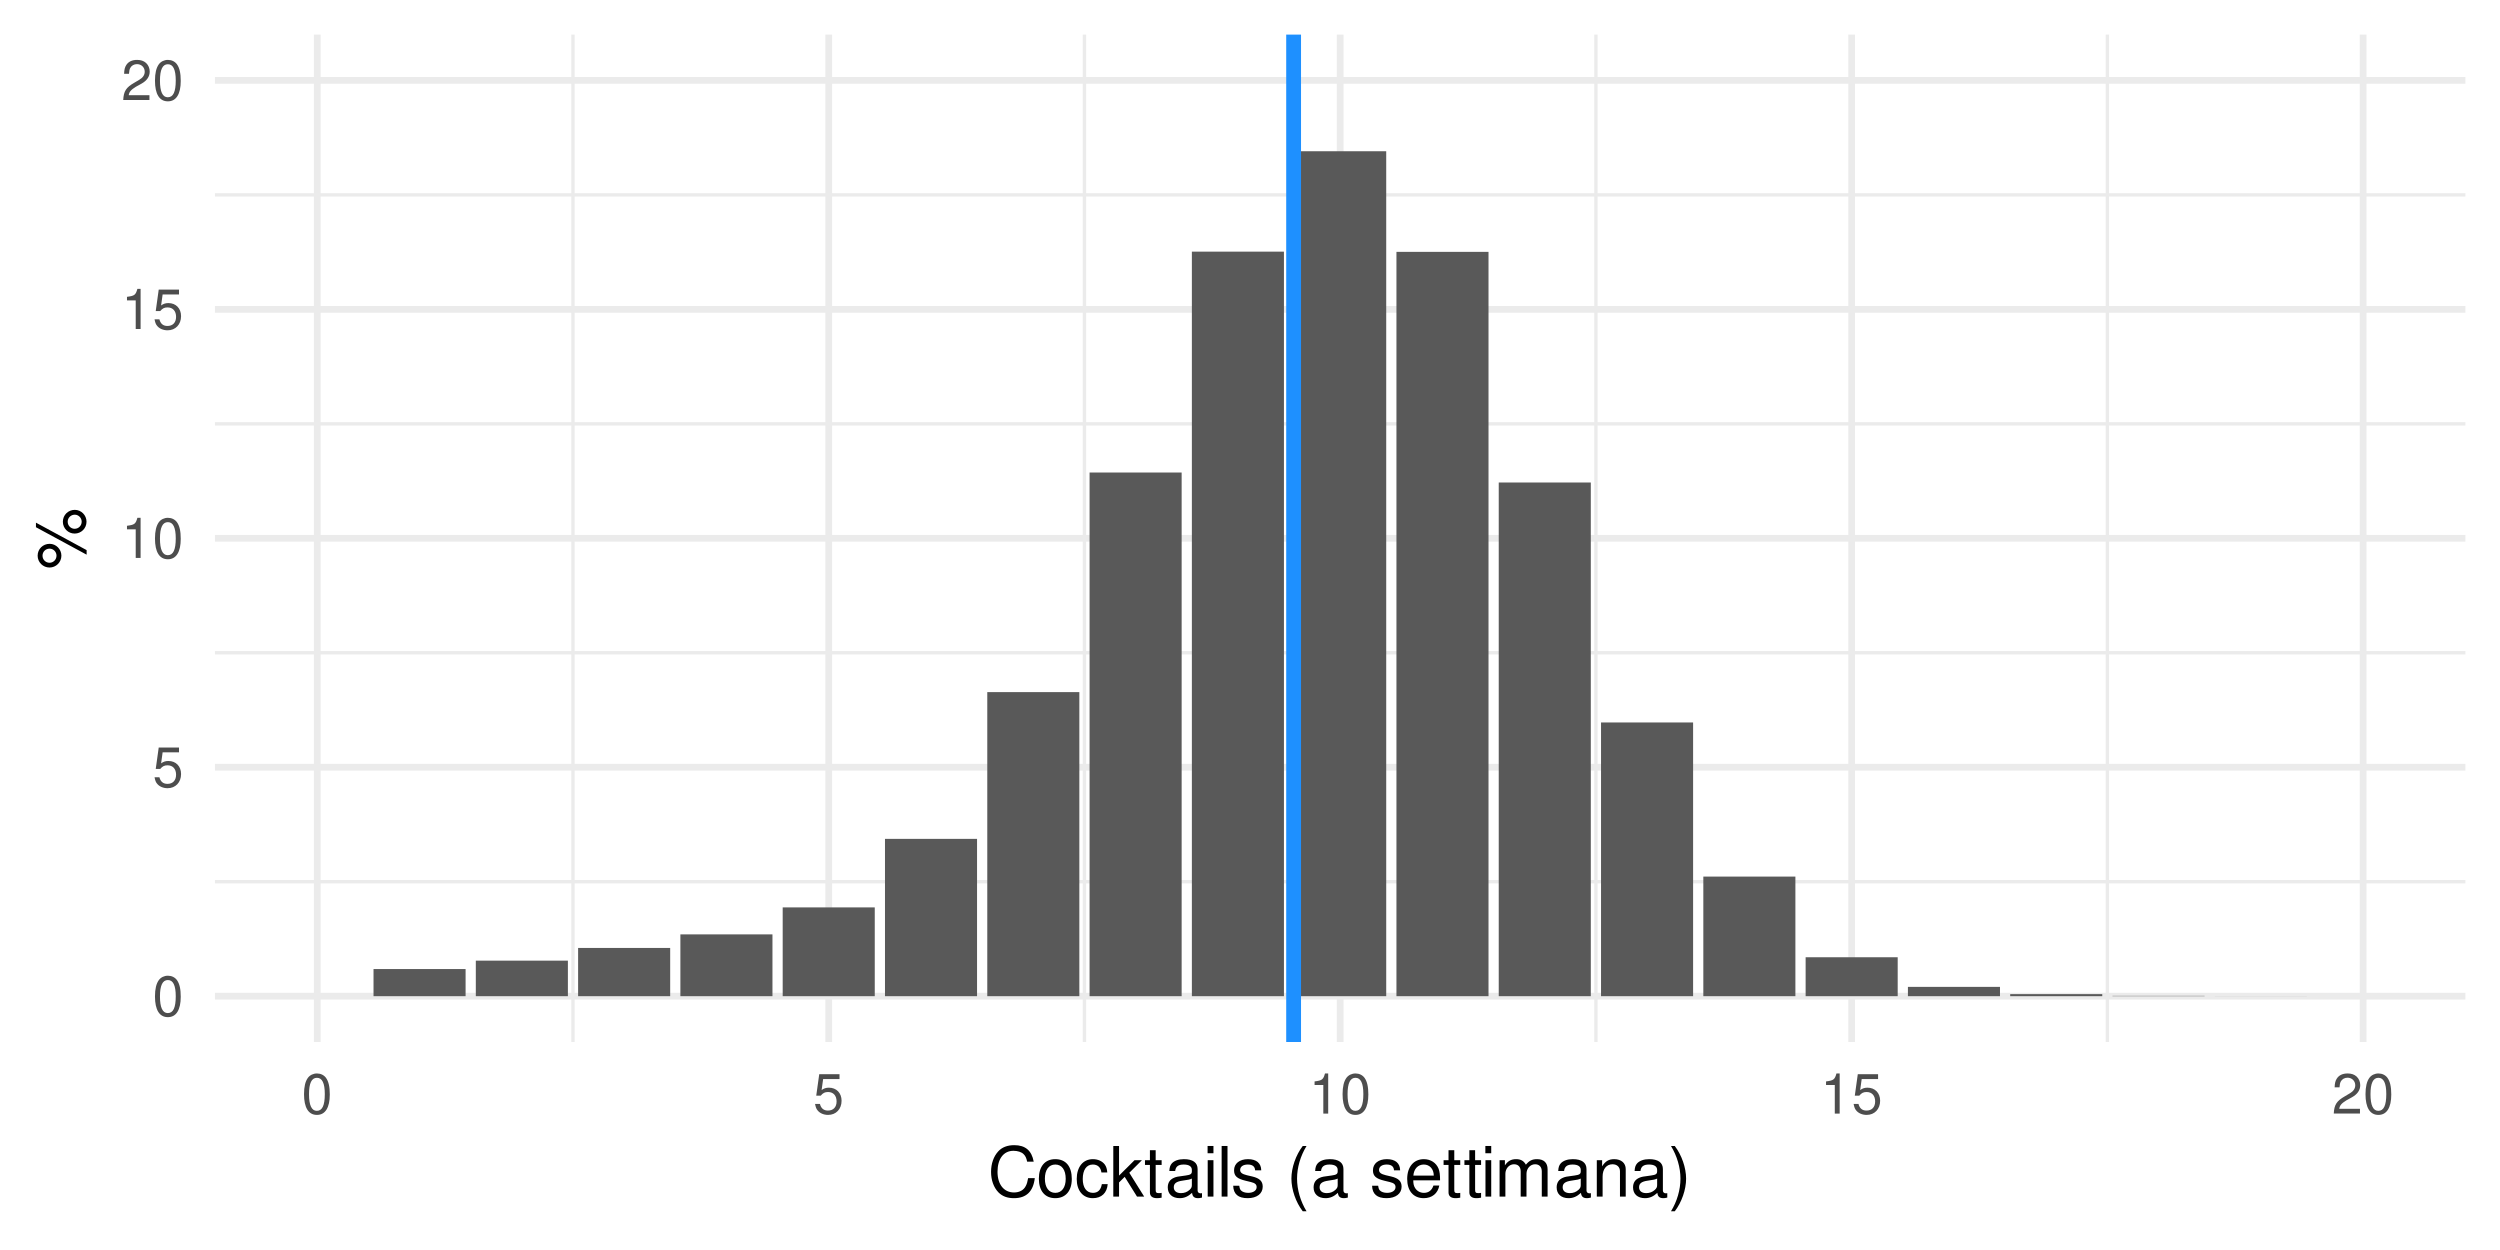
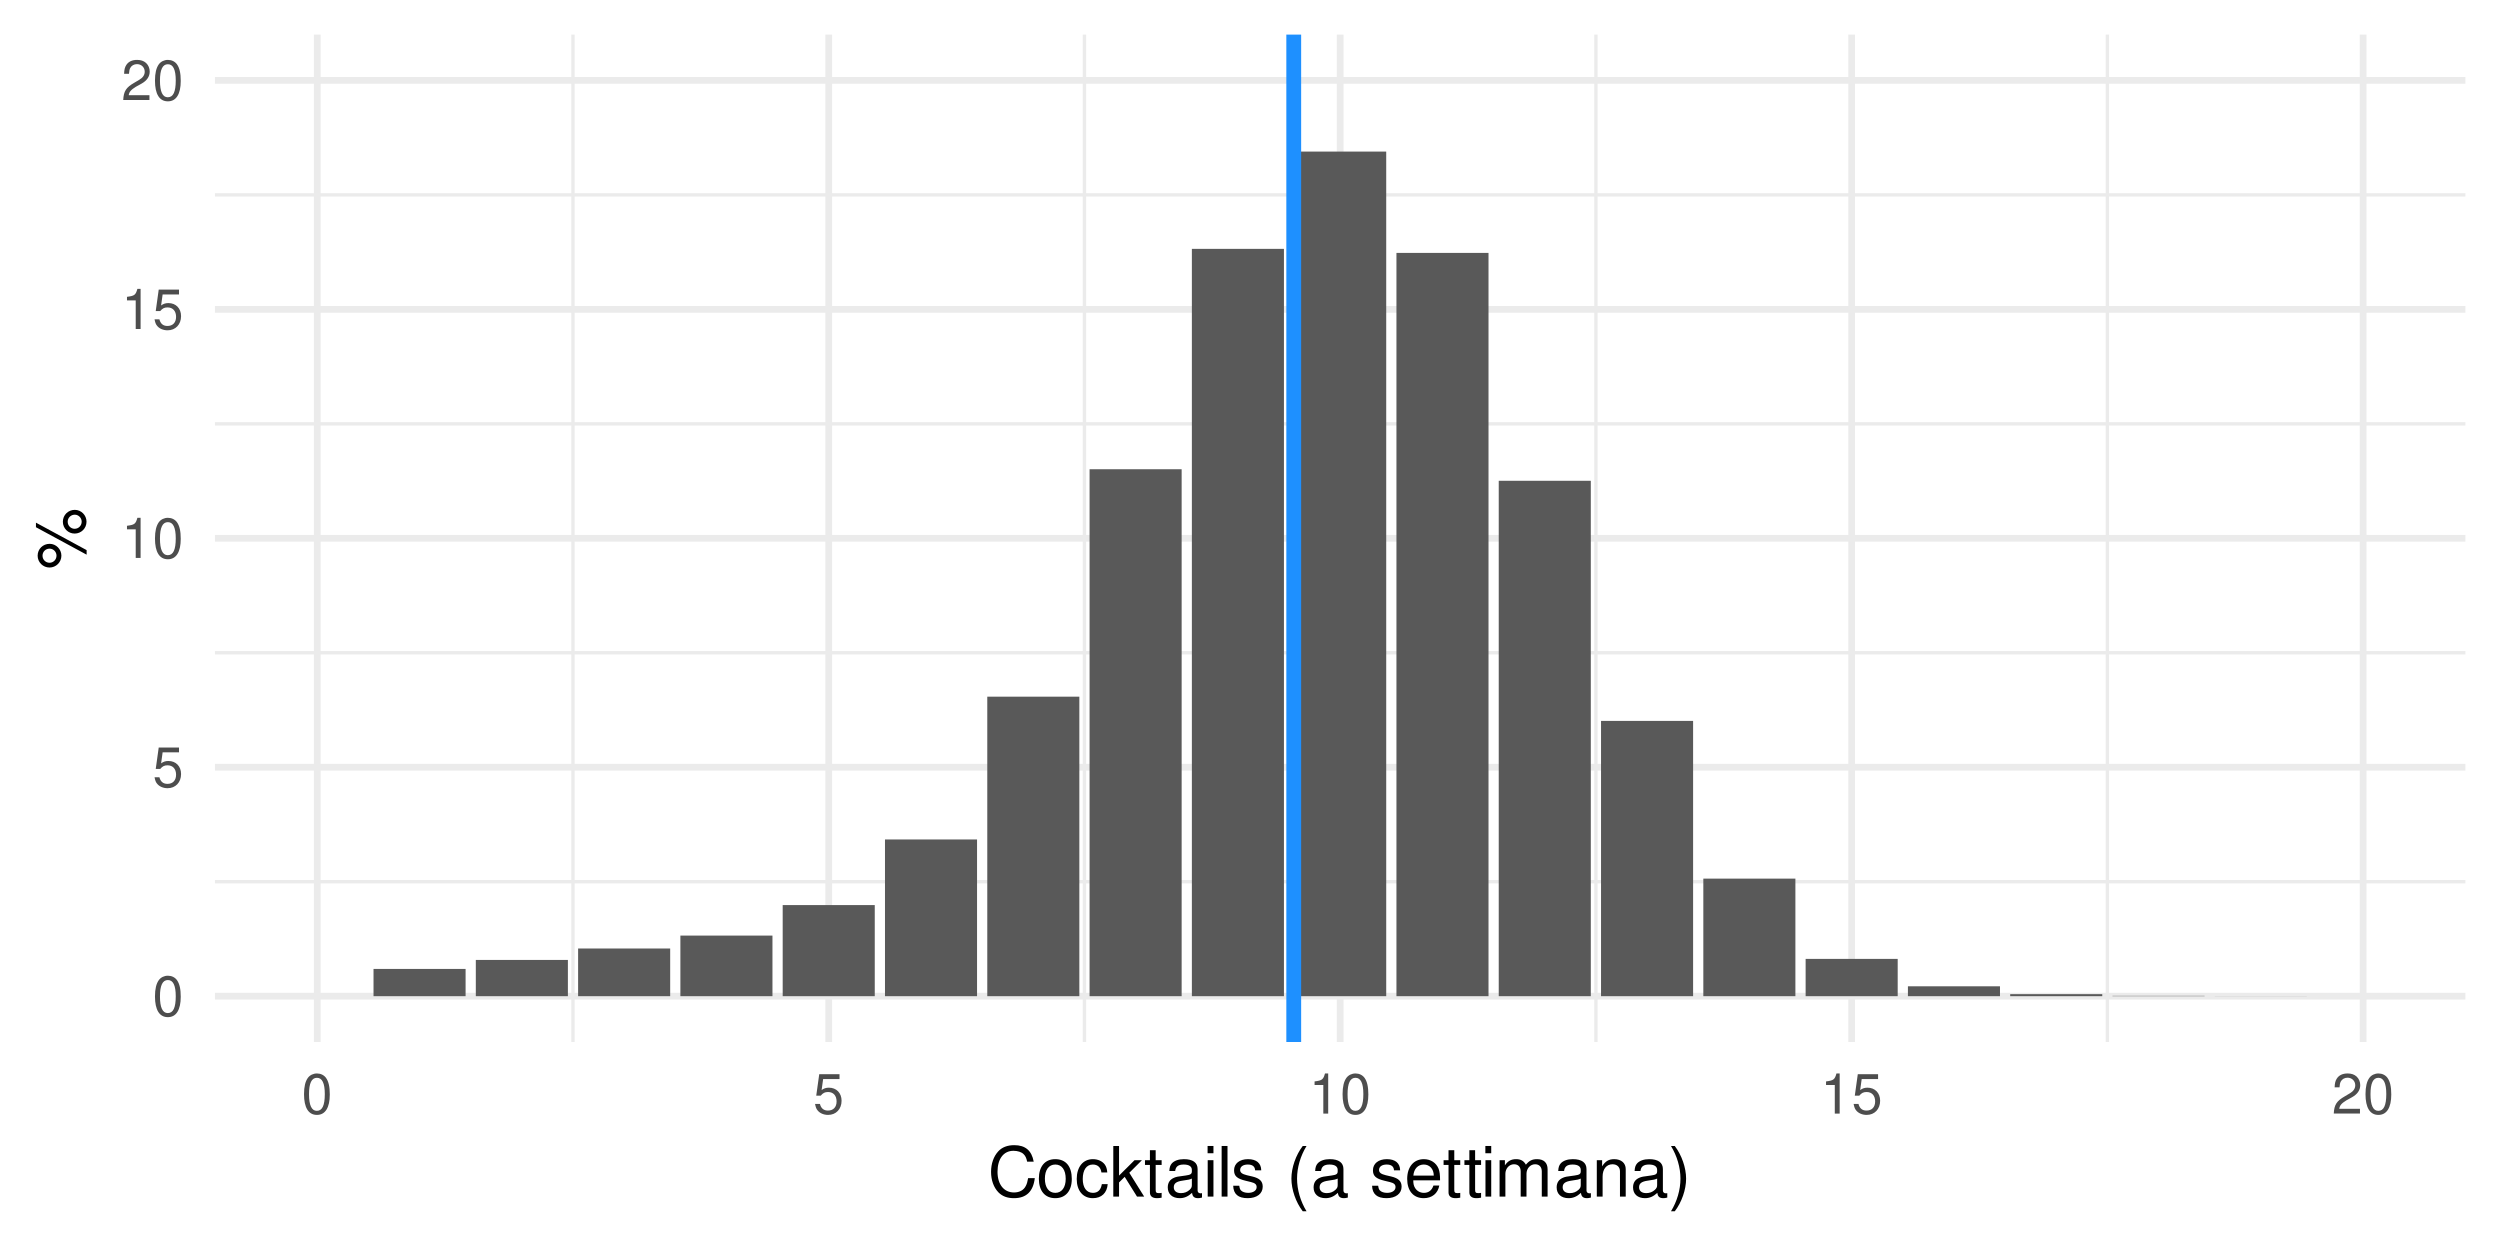
<svg xmlns="http://www.w3.org/2000/svg" xmlns:xlink="http://www.w3.org/1999/xlink" width="720pt" height="360pt" viewBox="0 0 720 360" version="1.1">
  <defs>
    <g>
      <symbol overflow="visible" id="glyph0-0">
        <path style="stroke:none;" d="" />
      </symbol>
      <symbol overflow="visible" id="glyph0-1">
        <path style="stroke:none;" d="M 4.406 -11.562 C 3.344 -11.562 2.391 -11.094 1.797 -10.297 C 1.062 -9.281 0.688 -7.75 0.688 -5.594 C 0.688 -1.703 1.969 0.375 4.406 0.375 C 6.797 0.375 8.109 -1.703 8.109 -5.5 C 8.109 -7.75 7.766 -9.25 7.016 -10.297 C 6.422 -11.109 5.469 -11.562 4.406 -11.562 Z M 4.406 -10.312 C 5.922 -10.312 6.672 -8.766 6.672 -5.625 C 6.672 -2.344 5.938 -0.797 4.375 -0.797 C 2.875 -0.797 2.125 -2.406 2.125 -5.578 C 2.125 -8.766 2.875 -10.312 4.406 -10.312 Z M 4.406 -10.312 " />
      </symbol>
      <symbol overflow="visible" id="glyph0-2">
        <path style="stroke:none;" d="M 7.609 -11.344 L 1.766 -11.344 L 0.906 -5.172 L 2.203 -5.172 C 2.859 -5.953 3.406 -6.219 4.297 -6.219 C 5.828 -6.219 6.766 -5.188 6.766 -3.5 C 6.766 -1.875 5.828 -0.875 4.281 -0.875 C 3.062 -0.875 2.297 -1.5 1.969 -2.781 L 0.562 -2.781 C 0.75 -1.859 0.906 -1.406 1.25 -0.984 C 1.891 -0.125 3.047 0.375 4.312 0.375 C 6.609 0.375 8.203 -1.297 8.203 -3.703 C 8.203 -5.938 6.719 -7.469 4.547 -7.469 C 3.75 -7.469 3.109 -7.266 2.453 -6.781 L 2.891 -9.953 L 7.609 -9.953 Z M 7.609 -11.344 " />
      </symbol>
      <symbol overflow="visible" id="glyph0-3">
        <path style="stroke:none;" d="M 4.141 -8.234 L 4.141 0 L 5.547 0 L 5.547 -11.562 L 4.625 -11.562 C 4.125 -9.797 3.812 -9.547 1.625 -9.266 L 1.625 -8.234 Z M 4.141 -8.234 " />
      </symbol>
      <symbol overflow="visible" id="glyph0-4">
        <path style="stroke:none;" d="M 8.094 -1.391 L 2.125 -1.391 C 2.266 -2.359 2.781 -2.953 4.172 -3.812 L 5.781 -4.703 C 7.359 -5.578 8.172 -6.766 8.172 -8.188 C 8.172 -9.156 7.797 -10.047 7.125 -10.672 C 6.453 -11.281 5.609 -11.562 4.547 -11.562 C 3.109 -11.562 2.031 -11.062 1.406 -10.062 C 1.016 -9.453 0.828 -8.734 0.797 -7.562 L 2.203 -7.562 C 2.25 -8.359 2.359 -8.812 2.547 -9.203 C 2.906 -9.906 3.641 -10.344 4.5 -10.344 C 5.781 -10.344 6.734 -9.406 6.734 -8.156 C 6.734 -7.234 6.203 -6.438 5.203 -5.859 L 3.734 -4.984 C 1.359 -3.625 0.672 -2.547 0.547 -0.016 L 8.094 -0.016 Z M 8.094 -1.391 " />
      </symbol>
      <symbol overflow="visible" id="glyph1-0">
        <path style="stroke:none;" d="" />
      </symbol>
      <symbol overflow="visible" id="glyph1-1">
        <path style="stroke:none;" d="M 13.234 -10.062 C 12.656 -13.266 10.812 -14.812 7.625 -14.812 C 5.656 -14.812 4.078 -14.203 3 -13 C 1.688 -11.562 0.953 -9.484 0.953 -7.125 C 0.953 -4.719 1.703 -2.656 3.062 -1.234 C 4.203 -0.078 5.641 0.453 7.547 0.453 C 11.094 0.453 13.094 -1.453 13.547 -5.312 L 11.625 -5.312 C 11.453 -4.312 11.266 -3.641 10.953 -3.062 C 10.359 -1.859 9.125 -1.188 7.562 -1.188 C 4.656 -1.188 2.812 -3.5 2.812 -7.141 C 2.812 -10.875 4.562 -13.188 7.406 -13.188 C 8.578 -13.188 9.688 -12.844 10.281 -12.266 C 10.812 -11.766 11.125 -11.156 11.344 -10.062 Z M 13.234 -10.062 " />
      </symbol>
      <symbol overflow="visible" id="glyph1-2">
        <path style="stroke:none;" d="M 5.438 -10.781 C 2.484 -10.781 0.719 -8.688 0.719 -5.156 C 0.719 -1.625 2.484 0.453 5.453 0.453 C 8.422 0.453 10.203 -1.641 10.203 -5.078 C 10.203 -8.719 8.484 -10.781 5.438 -10.781 Z M 5.453 -9.234 C 7.344 -9.234 8.453 -7.703 8.453 -5.094 C 8.453 -2.625 7.297 -1.078 5.453 -1.078 C 3.594 -1.078 2.453 -2.625 2.453 -5.156 C 2.453 -7.703 3.594 -9.234 5.453 -9.234 Z M 5.453 -9.234 " />
      </symbol>
      <symbol overflow="visible" id="glyph1-3">
        <path style="stroke:none;" d="M 9.422 -6.953 C 9.344 -7.984 9.125 -8.641 8.719 -9.219 C 8 -10.203 6.734 -10.781 5.281 -10.781 C 2.438 -10.781 0.625 -8.547 0.625 -5.062 C 0.625 -1.688 2.422 0.453 5.266 0.453 C 7.766 0.453 9.344 -1.047 9.547 -3.594 L 7.859 -3.594 C 7.578 -1.922 6.719 -1.078 5.297 -1.078 C 3.453 -1.078 2.359 -2.578 2.359 -5.062 C 2.359 -7.688 3.438 -9.234 5.266 -9.234 C 6.656 -9.234 7.547 -8.422 7.734 -6.953 Z M 9.422 -6.953 " />
      </symbol>
      <symbol overflow="visible" id="glyph1-4">
        <path style="stroke:none;" d="M 2.812 -14.578 L 1.156 -14.578 L 1.156 0 L 2.812 0 L 2.812 -4.078 L 4.438 -5.688 L 7.984 0 L 10.047 0 L 5.766 -6.859 L 9.406 -10.484 L 7.266 -10.484 L 2.812 -6.047 Z M 2.812 -14.578 " />
      </symbol>
      <symbol overflow="visible" id="glyph1-5">
        <path style="stroke:none;" d="M 5.078 -10.484 L 3.359 -10.484 L 3.359 -13.359 L 1.703 -13.359 L 1.703 -10.484 L 0.281 -10.484 L 0.281 -9.125 L 1.703 -9.125 L 1.703 -1.203 C 1.703 -0.125 2.422 0.453 3.719 0.453 C 4.156 0.453 4.516 0.422 5.078 0.312 L 5.078 -1.078 C 4.844 -1.016 4.625 -1 4.281 -1 C 3.562 -1 3.359 -1.203 3.359 -1.938 L 3.359 -9.125 L 5.078 -9.125 Z M 5.078 -10.484 " />
      </symbol>
      <symbol overflow="visible" id="glyph1-6">
        <path style="stroke:none;" d="M 10.703 -0.984 C 10.516 -0.938 10.438 -0.938 10.344 -0.938 C 9.766 -0.938 9.438 -1.234 9.438 -1.766 L 9.438 -7.922 C 9.438 -9.781 8.078 -10.781 5.5 -10.781 C 3.953 -10.781 2.734 -10.344 2.016 -9.562 C 1.547 -9.016 1.344 -8.422 1.297 -7.375 L 2.984 -7.375 C 3.125 -8.656 3.875 -9.234 5.438 -9.234 C 6.953 -9.234 7.781 -8.688 7.781 -7.688 L 7.781 -7.234 C 7.766 -6.516 7.406 -6.266 6.047 -6.078 C 3.688 -5.781 3.312 -5.703 2.688 -5.438 C 1.453 -4.922 0.844 -4 0.844 -2.641 C 0.844 -0.734 2.156 0.453 4.281 0.453 C 5.594 0.453 6.656 0 7.844 -1.078 C 7.953 0 8.484 0.453 9.562 0.453 C 9.922 0.453 10.141 0.422 10.703 0.281 Z M 7.781 -3.297 C 7.781 -2.734 7.625 -2.406 7.125 -1.938 C 6.438 -1.312 5.625 -1 4.641 -1 C 3.344 -1 2.578 -1.625 2.578 -2.688 C 2.578 -3.781 3.297 -4.344 5.094 -4.594 C 6.875 -4.844 7.219 -4.922 7.781 -5.188 Z M 7.781 -3.297 " />
      </symbol>
      <symbol overflow="visible" id="glyph1-7">
        <path style="stroke:none;" d="M 3 -10.484 L 1.344 -10.484 L 1.344 0 L 3 0 Z M 3 -14.578 L 1.312 -14.578 L 1.312 -12.484 L 3 -12.484 Z M 3 -14.578 " />
      </symbol>
      <symbol overflow="visible" id="glyph1-8">
        <path style="stroke:none;" d="M 3.047 -14.578 L 1.359 -14.578 L 1.359 0 L 3.047 0 Z M 3.047 -14.578 " />
      </symbol>
      <symbol overflow="visible" id="glyph1-9">
        <path style="stroke:none;" d="M 8.766 -7.562 C 8.734 -9.625 7.375 -10.781 4.953 -10.781 C 2.516 -10.781 0.938 -9.516 0.938 -7.578 C 0.938 -5.938 1.781 -5.156 4.266 -4.562 L 5.812 -4.188 C 6.984 -3.906 7.438 -3.484 7.438 -2.734 C 7.438 -1.734 6.453 -1.078 5 -1.078 C 4.094 -1.078 3.344 -1.344 2.922 -1.781 C 2.656 -2.078 2.547 -2.375 2.438 -3.125 L 0.688 -3.125 C 0.766 -0.703 2.125 0.453 4.859 0.453 C 7.5 0.453 9.188 -0.844 9.188 -2.859 C 9.188 -4.422 8.297 -5.281 6.219 -5.781 L 4.625 -6.156 C 3.266 -6.484 2.688 -6.922 2.688 -7.656 C 2.688 -8.641 3.547 -9.234 4.906 -9.234 C 6.234 -9.234 6.953 -8.656 7 -7.562 Z M 8.766 -7.562 " />
      </symbol>
      <symbol overflow="visible" id="glyph1-10">
        <path style="stroke:none;" d="" />
      </symbol>
      <symbol overflow="visible" id="glyph1-11">
        <path style="stroke:none;" d="M 4.719 -14.578 C 2.719 -11.953 1.453 -8.312 1.453 -5.188 C 1.453 -2.016 2.719 1.625 4.719 4.234 L 5.812 4.234 C 4.062 1.375 3.078 -1.984 3.078 -5.188 C 3.078 -8.359 4.062 -11.734 5.812 -14.578 Z M 4.719 -14.578 " />
      </symbol>
      <symbol overflow="visible" id="glyph1-12">
        <path style="stroke:none;" d="M 10.266 -4.688 C 10.266 -6.281 10.141 -7.234 9.844 -8.016 C 9.156 -9.734 7.562 -10.781 5.594 -10.781 C 2.688 -10.781 0.797 -8.562 0.797 -5.094 C 0.797 -1.641 2.594 0.453 5.562 0.453 C 7.953 0.453 9.625 -0.906 10.047 -3.188 L 8.359 -3.188 C 7.906 -1.797 6.953 -1.078 5.625 -1.078 C 4.562 -1.078 3.656 -1.562 3.094 -2.438 C 2.703 -3.047 2.562 -3.641 2.547 -4.688 Z M 2.578 -6.047 C 2.719 -7.984 3.906 -9.234 5.578 -9.234 C 7.281 -9.234 8.453 -7.922 8.453 -6.047 Z M 2.578 -6.047 " />
      </symbol>
      <symbol overflow="visible" id="glyph1-13">
        <path style="stroke:none;" d="M 1.406 -10.484 L 1.406 0 L 3.078 0 L 3.078 -6.578 C 3.078 -8.094 4.188 -9.312 5.547 -9.312 C 6.781 -9.312 7.484 -8.562 7.484 -7.219 L 7.484 0 L 9.156 0 L 9.156 -6.578 C 9.156 -8.094 10.266 -9.312 11.625 -9.312 C 12.844 -9.312 13.562 -8.547 13.562 -7.219 L 13.562 0 L 15.234 0 L 15.234 -7.859 C 15.234 -9.734 14.156 -10.781 12.203 -10.781 C 10.797 -10.781 9.953 -10.359 8.984 -9.188 C 8.359 -10.297 7.516 -10.781 6.156 -10.781 C 4.766 -10.781 3.812 -10.266 2.938 -9 L 2.938 -10.484 Z M 1.406 -10.484 " />
      </symbol>
      <symbol overflow="visible" id="glyph1-14">
        <path style="stroke:none;" d="M 1.406 -10.484 L 1.406 0 L 3.078 0 L 3.078 -5.781 C 3.078 -7.922 4.203 -9.312 5.922 -9.312 C 7.234 -9.312 8.078 -8.516 8.078 -7.266 L 8.078 0 L 9.734 0 L 9.734 -7.922 C 9.734 -9.656 8.438 -10.781 6.422 -10.781 C 4.859 -10.781 3.859 -10.188 2.938 -8.719 L 2.938 -10.484 Z M 1.406 -10.484 " />
      </symbol>
      <symbol overflow="visible" id="glyph1-15">
        <path style="stroke:none;" d="M 1.859 4.234 C 3.859 1.625 5.125 -2.016 5.125 -5.156 C 5.125 -8.312 3.859 -11.953 1.859 -14.578 L 0.766 -14.578 C 2.516 -11.719 3.5 -8.359 3.5 -5.156 C 3.5 -1.984 2.516 1.406 0.766 4.234 Z M 1.859 4.234 " />
      </symbol>
      <symbol overflow="visible" id="glyph2-0">
        <path style="stroke:none;" d="" />
      </symbol>
      <symbol overflow="visible" id="glyph2-1">
        <path style="stroke:none;" d="M -13.703 -3.984 C -13.703 -2.094 -12.156 -0.578 -10.281 -0.578 C -8.406 -0.578 -6.859 -2.094 -6.859 -4 C -6.859 -5.859 -8.406 -7.406 -10.234 -7.406 C -12.188 -7.406 -13.703 -5.906 -13.703 -3.984 Z M -12.297 -3.984 C -12.297 -5.125 -11.406 -6.016 -10.266 -6.016 C -9.156 -6.016 -8.266 -5.094 -8.266 -4 C -8.266 -2.875 -9.156 -1.953 -10.281 -1.953 C -11.406 -1.953 -12.297 -2.859 -12.297 -3.984 Z M -14.188 -12.188 L 0.406 -4.281 L 0.406 -5.594 L -14.188 -13.5 Z M -6.438 -13.766 C -6.438 -11.875 -4.922 -10.359 -3.047 -10.359 C -1.141 -10.359 0.375 -11.875 0.375 -13.781 C 0.375 -15.641 -1.141 -17.188 -3 -17.188 C -4.922 -17.188 -6.438 -15.688 -6.438 -13.766 Z M -5.047 -13.766 C -5.047 -14.906 -4.141 -15.797 -3 -15.797 C -1.922 -15.797 -1.016 -14.875 -1.016 -13.781 C -1.016 -12.641 -1.922 -11.734 -3.047 -11.734 C -4.141 -11.734 -5.047 -12.641 -5.047 -13.766 Z M -5.047 -13.766 " />
      </symbol>
    </g>
    <clipPath id="clip1">
      <path d="M 61.91 253 L 710.039 253 L 710.039 255 L 61.91 255 Z M 61.91 253 " />
    </clipPath>
    <clipPath id="clip2">
      <path d="M 61.91 187 L 710.039 187 L 710.039 189 L 61.91 189 Z M 61.91 187 " />
    </clipPath>
    <clipPath id="clip3">
      <path d="M 61.91 121 L 710.039 121 L 710.039 123 L 61.91 123 Z M 61.91 121 " />
    </clipPath>
    <clipPath id="clip4">
      <path d="M 61.91 55 L 710.039 55 L 710.039 57 L 61.91 57 Z M 61.91 55 " />
    </clipPath>
    <clipPath id="clip5">
      <path d="M 164 9.961 L 166 9.961 L 166 300.09 L 164 300.09 Z M 164 9.961 " />
    </clipPath>
    <clipPath id="clip6">
      <path d="M 311 9.961 L 313 9.961 L 313 300.09 L 311 300.09 Z M 311 9.961 " />
    </clipPath>
    <clipPath id="clip7">
      <path d="M 459 9.961 L 461 9.961 L 461 300.09 L 459 300.09 Z M 459 9.961 " />
    </clipPath>
    <clipPath id="clip8">
      <path d="M 606 9.961 L 608 9.961 L 608 300.09 L 606 300.09 Z M 606 9.961 " />
    </clipPath>
    <clipPath id="clip9">
      <path d="M 61.91 285 L 710.039 285 L 710.039 288 L 61.91 288 Z M 61.91 285 " />
    </clipPath>
    <clipPath id="clip10">
      <path d="M 61.91 219 L 710.039 219 L 710.039 222 L 61.91 222 Z M 61.91 219 " />
    </clipPath>
    <clipPath id="clip11">
      <path d="M 61.91 154 L 710.039 154 L 710.039 156 L 61.91 156 Z M 61.91 154 " />
    </clipPath>
    <clipPath id="clip12">
      <path d="M 61.91 88 L 710.039 88 L 710.039 91 L 61.91 91 Z M 61.91 88 " />
    </clipPath>
    <clipPath id="clip13">
      <path d="M 61.91 22 L 710.039 22 L 710.039 25 L 61.91 25 Z M 61.91 22 " />
    </clipPath>
    <clipPath id="clip14">
      <path d="M 90 9.961 L 93 9.961 L 93 300.09 L 90 300.09 Z M 90 9.961 " />
    </clipPath>
    <clipPath id="clip15">
      <path d="M 237 9.961 L 240 9.961 L 240 300.09 L 237 300.09 Z M 237 9.961 " />
    </clipPath>
    <clipPath id="clip16">
      <path d="M 385 9.961 L 387 9.961 L 387 300.09 L 385 300.09 Z M 385 9.961 " />
    </clipPath>
    <clipPath id="clip17">
      <path d="M 532 9.961 L 535 9.961 L 535 300.09 L 532 300.09 Z M 532 9.961 " />
    </clipPath>
    <clipPath id="clip18">
      <path d="M 679 9.961 L 682 9.961 L 682 300.09 L 679 300.09 Z M 679 9.961 " />
    </clipPath>
    <clipPath id="clip19">
      <path d="M 370 9.961 L 375 9.961 L 375 300.09 L 370 300.09 Z M 370 9.961 " />
    </clipPath>
  </defs>
  <g id="surface65">
    <rect x="0" y="0" width="720" height="360" style="fill:rgb(100%,100%,100%);fill-opacity:1;stroke:none;" />
    <rect x="0" y="0" width="720" height="360" style="fill:rgb(100%,100%,100%);fill-opacity:1;stroke:none;" />
    <g clip-path="url(#clip1)" clip-rule="nonzero">
      <path style="fill:none;stroke-width:0.97;stroke-linecap:butt;stroke-linejoin:round;stroke:rgb(92.157%,92.157%,92.157%);stroke-opacity:1;stroke-miterlimit:10;" d="M 61.91 253.934 L 710.039 253.934 " />
    </g>
    <g clip-path="url(#clip2)" clip-rule="nonzero">
      <path style="fill:none;stroke-width:0.97;stroke-linecap:butt;stroke-linejoin:round;stroke:rgb(92.157%,92.157%,92.157%);stroke-opacity:1;stroke-miterlimit:10;" d="M 61.91 187.996 L 710.039 187.996 " />
    </g>
    <g clip-path="url(#clip3)" clip-rule="nonzero">
      <path style="fill:none;stroke-width:0.97;stroke-linecap:butt;stroke-linejoin:round;stroke:rgb(92.157%,92.157%,92.157%);stroke-opacity:1;stroke-miterlimit:10;" d="M 61.91 122.059 L 710.039 122.059 " />
    </g>
    <g clip-path="url(#clip4)" clip-rule="nonzero">
      <path style="fill:none;stroke-width:0.97;stroke-linecap:butt;stroke-linejoin:round;stroke:rgb(92.157%,92.157%,92.157%);stroke-opacity:1;stroke-miterlimit:10;" d="M 61.91 56.121 L 710.039 56.121 " />
    </g>
    <g clip-path="url(#clip5)" clip-rule="nonzero">
      <path style="fill:none;stroke-width:0.97;stroke-linecap:butt;stroke-linejoin:round;stroke:rgb(92.157%,92.157%,92.157%);stroke-opacity:1;stroke-miterlimit:10;" d="M 165.02 300.09 L 165.02 9.961 " />
    </g>
    <g clip-path="url(#clip6)" clip-rule="nonzero">
      <path style="fill:none;stroke-width:0.97;stroke-linecap:butt;stroke-linejoin:round;stroke:rgb(92.157%,92.157%,92.157%);stroke-opacity:1;stroke-miterlimit:10;" d="M 312.324 300.09 L 312.324 9.961 " />
    </g>
    <g clip-path="url(#clip7)" clip-rule="nonzero">
      <path style="fill:none;stroke-width:0.97;stroke-linecap:butt;stroke-linejoin:round;stroke:rgb(92.157%,92.157%,92.157%);stroke-opacity:1;stroke-miterlimit:10;" d="M 459.625 300.09 L 459.625 9.961 " />
    </g>
    <g clip-path="url(#clip8)" clip-rule="nonzero">
      <path style="fill:none;stroke-width:0.97;stroke-linecap:butt;stroke-linejoin:round;stroke:rgb(92.157%,92.157%,92.157%);stroke-opacity:1;stroke-miterlimit:10;" d="M 606.926 300.09 L 606.926 9.961 " />
    </g>
    <g clip-path="url(#clip9)" clip-rule="nonzero">
      <path style="fill:none;stroke-width:1.94;stroke-linecap:butt;stroke-linejoin:round;stroke:rgb(92.157%,92.157%,92.157%);stroke-opacity:1;stroke-miterlimit:10;" d="M 61.91 286.902 L 710.039 286.902 " />
    </g>
    <g clip-path="url(#clip10)" clip-rule="nonzero">
      <path style="fill:none;stroke-width:1.94;stroke-linecap:butt;stroke-linejoin:round;stroke:rgb(92.157%,92.157%,92.157%);stroke-opacity:1;stroke-miterlimit:10;" d="M 61.91 220.965 L 710.039 220.965 " />
    </g>
    <g clip-path="url(#clip11)" clip-rule="nonzero">
      <path style="fill:none;stroke-width:1.94;stroke-linecap:butt;stroke-linejoin:round;stroke:rgb(92.157%,92.157%,92.157%);stroke-opacity:1;stroke-miterlimit:10;" d="M 61.91 155.027 L 710.039 155.027 " />
    </g>
    <g clip-path="url(#clip12)" clip-rule="nonzero">
      <path style="fill:none;stroke-width:1.94;stroke-linecap:butt;stroke-linejoin:round;stroke:rgb(92.157%,92.157%,92.157%);stroke-opacity:1;stroke-miterlimit:10;" d="M 61.91 89.09 L 710.039 89.09 " />
    </g>
    <g clip-path="url(#clip13)" clip-rule="nonzero">
      <path style="fill:none;stroke-width:1.94;stroke-linecap:butt;stroke-linejoin:round;stroke:rgb(92.157%,92.157%,92.157%);stroke-opacity:1;stroke-miterlimit:10;" d="M 61.91 23.148 L 710.039 23.148 " />
    </g>
    <g clip-path="url(#clip14)" clip-rule="nonzero">
      <path style="fill:none;stroke-width:1.94;stroke-linecap:butt;stroke-linejoin:round;stroke:rgb(92.157%,92.157%,92.157%);stroke-opacity:1;stroke-miterlimit:10;" d="M 91.371 300.09 L 91.371 9.961 " />
    </g>
    <g clip-path="url(#clip15)" clip-rule="nonzero">
      <path style="fill:none;stroke-width:1.94;stroke-linecap:butt;stroke-linejoin:round;stroke:rgb(92.157%,92.157%,92.157%);stroke-opacity:1;stroke-miterlimit:10;" d="M 238.672 300.09 L 238.672 9.961 " />
    </g>
    <g clip-path="url(#clip16)" clip-rule="nonzero">
      <path style="fill:none;stroke-width:1.94;stroke-linecap:butt;stroke-linejoin:round;stroke:rgb(92.157%,92.157%,92.157%);stroke-opacity:1;stroke-miterlimit:10;" d="M 385.973 300.09 L 385.973 9.961 " />
    </g>
    <g clip-path="url(#clip17)" clip-rule="nonzero">
      <path style="fill:none;stroke-width:1.94;stroke-linecap:butt;stroke-linejoin:round;stroke:rgb(92.157%,92.157%,92.157%);stroke-opacity:1;stroke-miterlimit:10;" d="M 533.277 300.09 L 533.277 9.961 " />
    </g>
    <g clip-path="url(#clip18)" clip-rule="nonzero">
      <path style="fill:none;stroke-width:1.94;stroke-linecap:butt;stroke-linejoin:round;stroke:rgb(92.157%,92.157%,92.157%);stroke-opacity:1;stroke-miterlimit:10;" d="M 680.578 300.09 L 680.578 9.961 " />
    </g>
-     <path style=" stroke:none;fill-rule:nonzero;fill:rgb(34.902%,34.902%,34.902%);fill-opacity:1;" d="M 107.574 286.902 L 134.09 286.902 L 134.09 279.086 L 107.574 279.086 Z M 107.574 286.902 " />
-     <path style=" stroke:none;fill-rule:nonzero;fill:rgb(34.902%,34.902%,34.902%);fill-opacity:1;" d="M 137.035 286.902 L 163.551 286.902 L 163.551 276.664 L 137.035 276.664 Z M 137.035 286.902 " />
-     <path style=" stroke:none;fill-rule:nonzero;fill:rgb(34.902%,34.902%,34.902%);fill-opacity:1;" d="M 166.496 286.902 L 193.012 286.902 L 193.012 273.008 L 166.496 273.008 Z M 166.496 286.902 " />
-     <path style=" stroke:none;fill-rule:nonzero;fill:rgb(34.902%,34.902%,34.902%);fill-opacity:1;" d="M 195.953 286.902 L 222.469 286.902 L 222.469 269.102 L 195.953 269.102 Z M 195.953 286.902 " />
-     <path style=" stroke:none;fill-rule:nonzero;fill:rgb(34.902%,34.902%,34.902%);fill-opacity:1;" d="M 225.414 286.902 L 251.93 286.902 L 251.93 261.332 L 225.414 261.332 Z M 225.414 286.902 " />
-     <path style=" stroke:none;fill-rule:nonzero;fill:rgb(34.902%,34.902%,34.902%);fill-opacity:1;" d="M 254.875 286.902 L 281.391 286.902 L 281.391 241.594 L 254.875 241.594 Z M 254.875 286.902 " />
-     <path style=" stroke:none;fill-rule:nonzero;fill:rgb(34.902%,34.902%,34.902%);fill-opacity:1;" d="M 284.336 286.902 L 310.852 286.902 L 310.852 199.328 L 284.336 199.328 Z M 284.336 286.902 " />
-     <path style=" stroke:none;fill-rule:nonzero;fill:rgb(34.902%,34.902%,34.902%);fill-opacity:1;" d="M 313.797 286.902 L 340.312 286.902 L 340.312 136.086 L 313.797 136.086 Z M 313.797 286.902 " />
-     <path style=" stroke:none;fill-rule:nonzero;fill:rgb(34.902%,34.902%,34.902%);fill-opacity:1;" d="M 343.258 286.902 L 369.773 286.902 L 369.773 72.473 L 343.258 72.473 Z M 343.258 286.902 " />
-     <path style=" stroke:none;fill-rule:nonzero;fill:rgb(34.902%,34.902%,34.902%);fill-opacity:1;" d="M 372.715 286.902 L 399.23 286.902 L 399.23 43.559 L 372.715 43.559 Z M 372.715 286.902 " />
-     <path style=" stroke:none;fill-rule:nonzero;fill:rgb(34.902%,34.902%,34.902%);fill-opacity:1;" d="M 402.176 286.902 L 428.691 286.902 L 428.691 72.535 L 402.176 72.535 Z M 402.176 286.902 " />
-     <path style=" stroke:none;fill-rule:nonzero;fill:rgb(34.902%,34.902%,34.902%);fill-opacity:1;" d="M 431.637 286.902 L 458.152 286.902 L 458.152 138.961 L 431.637 138.961 Z M 431.637 286.902 " />
-     <path style=" stroke:none;fill-rule:nonzero;fill:rgb(34.902%,34.902%,34.902%);fill-opacity:1;" d="M 461.098 286.902 L 487.613 286.902 L 487.613 208.07 L 461.098 208.07 Z M 461.098 286.902 " />
-     <path style=" stroke:none;fill-rule:nonzero;fill:rgb(34.902%,34.902%,34.902%);fill-opacity:1;" d="M 490.559 286.902 L 517.074 286.902 L 517.074 252.457 L 490.559 252.457 Z M 490.559 286.902 " />
-     <path style=" stroke:none;fill-rule:nonzero;fill:rgb(34.902%,34.902%,34.902%);fill-opacity:1;" d="M 520.02 286.902 L 546.535 286.902 L 546.535 275.688 L 520.02 275.688 Z M 520.02 286.902 " />
-     <path style=" stroke:none;fill-rule:nonzero;fill:rgb(34.902%,34.902%,34.902%);fill-opacity:1;" d="M 549.48 286.902 L 575.996 286.902 L 575.996 284.219 L 549.48 284.219 Z M 549.48 286.902 " />
-     <path style=" stroke:none;fill-rule:nonzero;fill:rgb(34.902%,34.902%,34.902%);fill-opacity:1;" d="M 578.938 286.902 L 605.453 286.902 L 605.453 286.312 L 578.938 286.312 Z M 578.938 286.902 " />
-     <path style=" stroke:none;fill-rule:nonzero;fill:rgb(34.902%,34.902%,34.902%);fill-opacity:1;" d="M 608.398 286.902 L 634.914 286.902 L 634.914 286.809 L 608.398 286.809 Z M 608.398 286.902 " />
-     <path style=" stroke:none;fill-rule:nonzero;fill:rgb(34.902%,34.902%,34.902%);fill-opacity:1;" d="M 637.859 286.902 L 664.375 286.902 L 664.375 286.887 L 637.859 286.887 Z M 637.859 286.902 " />
+     <path style=" stroke:none;fill-rule:nonzero;fill:rgb(34.902%,34.902%,34.902%);fill-opacity:1;" d="M 107.574 286.902 L 134.09 286.902 L 134.09 279.051 L 107.574 279.051 Z M 107.574 286.902 " />
+     <path style=" stroke:none;fill-rule:nonzero;fill:rgb(34.902%,34.902%,34.902%);fill-opacity:1;" d="M 137.035 286.902 L 163.551 286.902 L 163.551 276.461 L 137.035 276.461 Z M 137.035 286.902 " />
+     <path style=" stroke:none;fill-rule:nonzero;fill:rgb(34.902%,34.902%,34.902%);fill-opacity:1;" d="M 166.496 286.902 L 193.012 286.902 L 193.012 273.168 L 166.496 273.168 Z M 166.496 286.902 " />
+     <path style=" stroke:none;fill-rule:nonzero;fill:rgb(34.902%,34.902%,34.902%);fill-opacity:1;" d="M 195.953 286.902 L 222.469 286.902 L 222.469 269.449 L 195.953 269.449 Z M 195.953 286.902 " />
+     <path style=" stroke:none;fill-rule:nonzero;fill:rgb(34.902%,34.902%,34.902%);fill-opacity:1;" d="M 225.414 286.902 L 251.93 286.902 L 251.93 260.664 L 225.414 260.664 Z M 225.414 286.902 " />
+     <path style=" stroke:none;fill-rule:nonzero;fill:rgb(34.902%,34.902%,34.902%);fill-opacity:1;" d="M 254.875 286.902 L 281.391 286.902 L 281.391 241.766 L 254.875 241.766 Z M 254.875 286.902 " />
+     <path style=" stroke:none;fill-rule:nonzero;fill:rgb(34.902%,34.902%,34.902%);fill-opacity:1;" d="M 284.336 286.902 L 310.852 286.902 L 310.852 200.641 L 284.336 200.641 Z M 284.336 286.902 " />
+     <path style=" stroke:none;fill-rule:nonzero;fill:rgb(34.902%,34.902%,34.902%);fill-opacity:1;" d="M 313.797 286.902 L 340.312 286.902 L 340.312 135.141 L 313.797 135.141 Z M 313.797 286.902 " />
+     <path style=" stroke:none;fill-rule:nonzero;fill:rgb(34.902%,34.902%,34.902%);fill-opacity:1;" d="M 343.258 286.902 L 369.773 286.902 L 369.773 71.672 L 343.258 71.672 Z M 343.258 286.902 " />
+     <path style=" stroke:none;fill-rule:nonzero;fill:rgb(34.902%,34.902%,34.902%);fill-opacity:1;" d="M 372.715 286.902 L 399.23 286.902 L 399.23 43.656 L 372.715 43.656 Z M 372.715 286.902 " />
+     <path style=" stroke:none;fill-rule:nonzero;fill:rgb(34.902%,34.902%,34.902%);fill-opacity:1;" d="M 402.176 286.902 L 428.691 286.902 L 428.691 72.836 L 402.176 72.836 Z M 402.176 286.902 " />
+     <path style=" stroke:none;fill-rule:nonzero;fill:rgb(34.902%,34.902%,34.902%);fill-opacity:1;" d="M 431.637 286.902 L 458.152 286.902 L 458.152 138.465 L 431.637 138.465 Z M 431.637 286.902 " />
+     <path style=" stroke:none;fill-rule:nonzero;fill:rgb(34.902%,34.902%,34.902%);fill-opacity:1;" d="M 461.098 286.902 L 487.613 286.902 L 487.613 207.621 L 461.098 207.621 Z M 461.098 286.902 " />
+     <path style=" stroke:none;fill-rule:nonzero;fill:rgb(34.902%,34.902%,34.902%);fill-opacity:1;" d="M 490.559 286.902 L 517.074 286.902 L 517.074 253.043 L 490.559 253.043 Z M 490.559 286.902 " />
+     <path style=" stroke:none;fill-rule:nonzero;fill:rgb(34.902%,34.902%,34.902%);fill-opacity:1;" d="M 520.02 286.902 L 546.535 286.902 L 546.535 276.16 L 520.02 276.16 Z M 520.02 286.902 " />
+     <path style=" stroke:none;fill-rule:nonzero;fill:rgb(34.902%,34.902%,34.902%);fill-opacity:1;" d="M 549.48 286.902 L 575.996 286.902 L 575.996 284.055 L 549.48 284.055 Z M 549.48 286.902 " />
+     <path style=" stroke:none;fill-rule:nonzero;fill:rgb(34.902%,34.902%,34.902%);fill-opacity:1;" d="M 578.938 286.902 L 605.453 286.902 L 605.453 286.32 L 578.938 286.32 Z M 578.938 286.902 " />
+     <path style=" stroke:none;fill-rule:nonzero;fill:rgb(34.902%,34.902%,34.902%);fill-opacity:1;" d="M 608.398 286.902 L 634.914 286.902 L 634.914 286.805 L 608.398 286.805 Z M 608.398 286.902 " />
+     <path style=" stroke:none;fill-rule:nonzero;fill:rgb(34.902%,34.902%,34.902%);fill-opacity:1;" d="M 637.859 286.902 L 664.375 286.902 L 664.375 286.883 L 637.859 286.883 Z M 637.859 286.902 " />
    <g clip-path="url(#clip19)" clip-rule="nonzero">
-       <path style="fill:none;stroke-width:4.268;stroke-linecap:butt;stroke-linejoin:round;stroke:rgb(11.765%,56.471%,100%);stroke-opacity:1;stroke-miterlimit:10;" d="M 372.562 300.09 L 372.562 9.961 " />
+       <path style="fill:none;stroke-width:4.268;stroke-linecap:butt;stroke-linejoin:round;stroke:rgb(11.765%,56.471%,100%);stroke-opacity:1;stroke-miterlimit:10;" d="M 372.598 300.09 L 372.598 9.961 " />
    </g>
    <g style="fill:rgb(30.196%,30.196%,30.196%);fill-opacity:1;">
      <use xlink:href="#glyph0-1" x="43.945" y="292.566" />
    </g>
    <g style="fill:rgb(30.196%,30.196%,30.196%);fill-opacity:1;">
      <use xlink:href="#glyph0-2" x="43.945" y="226.629" />
    </g>
    <g style="fill:rgb(30.196%,30.196%,30.196%);fill-opacity:1;">
      <use xlink:href="#glyph0-3" x="34.945" y="160.691" />
      <use xlink:href="#glyph0-1" x="43.945" y="160.691" />
    </g>
    <g style="fill:rgb(30.196%,30.196%,30.196%);fill-opacity:1;">
      <use xlink:href="#glyph0-3" x="34.945" y="94.754" />
      <use xlink:href="#glyph0-2" x="43.945" y="94.754" />
    </g>
    <g style="fill:rgb(30.196%,30.196%,30.196%);fill-opacity:1;">
      <use xlink:href="#glyph0-4" x="34.945" y="28.812" />
      <use xlink:href="#glyph0-1" x="43.945" y="28.812" />
    </g>
    <g style="fill:rgb(30.196%,30.196%,30.196%);fill-opacity:1;">
      <use xlink:href="#glyph0-1" x="86.871" y="320.719" />
    </g>
    <g style="fill:rgb(30.196%,30.196%,30.196%);fill-opacity:1;">
      <use xlink:href="#glyph0-2" x="234.172" y="320.719" />
    </g>
    <g style="fill:rgb(30.196%,30.196%,30.196%);fill-opacity:1;">
      <use xlink:href="#glyph0-3" x="376.973" y="320.719" />
      <use xlink:href="#glyph0-1" x="385.973" y="320.719" />
    </g>
    <g style="fill:rgb(30.196%,30.196%,30.196%);fill-opacity:1;">
      <use xlink:href="#glyph0-3" x="524.277" y="320.719" />
      <use xlink:href="#glyph0-2" x="533.277" y="320.719" />
    </g>
    <g style="fill:rgb(30.196%,30.196%,30.196%);fill-opacity:1;">
      <use xlink:href="#glyph0-4" x="671.578" y="320.719" />
      <use xlink:href="#glyph0-1" x="680.578" y="320.719" />
    </g>
    <g style="fill:rgb(0%,0%,0%);fill-opacity:1;">
      <use xlink:href="#glyph1-1" x="284.473" y="344.619" />
      <use xlink:href="#glyph1-2" x="298.473" y="344.619" />
      <use xlink:href="#glyph1-3" x="309.473" y="344.619" />
      <use xlink:href="#glyph1-4" x="319.473" y="344.619" />
      <use xlink:href="#glyph1-5" x="329.473" y="344.619" />
      <use xlink:href="#glyph1-6" x="335.473" y="344.619" />
      <use xlink:href="#glyph1-7" x="346.473" y="344.619" />
      <use xlink:href="#glyph1-8" x="350.473" y="344.619" />
      <use xlink:href="#glyph1-9" x="354.473" y="344.619" />
      <use xlink:href="#glyph1-10" x="364.473" y="344.619" />
      <use xlink:href="#glyph1-11" x="370.473" y="344.619" />
      <use xlink:href="#glyph1-6" x="377.473" y="344.619" />
      <use xlink:href="#glyph1-10" x="388.473" y="344.619" />
      <use xlink:href="#glyph1-9" x="394.473" y="344.619" />
      <use xlink:href="#glyph1-12" x="404.473" y="344.619" />
      <use xlink:href="#glyph1-5" x="415.473" y="344.619" />
      <use xlink:href="#glyph1-5" x="421.473" y="344.619" />
      <use xlink:href="#glyph1-7" x="426.473" y="344.619" />
      <use xlink:href="#glyph1-13" x="430.473" y="344.619" />
      <use xlink:href="#glyph1-6" x="447.473" y="344.619" />
      <use xlink:href="#glyph1-14" x="458.473" y="344.619" />
      <use xlink:href="#glyph1-6" x="469.473" y="344.619" />
      <use xlink:href="#glyph1-15" x="480.473" y="344.619" />
    </g>
    <g style="fill:rgb(0%,0%,0%);fill-opacity:1;">
      <use xlink:href="#glyph2-1" x="24.541" y="164.027" />
    </g>
  </g>
</svg>
